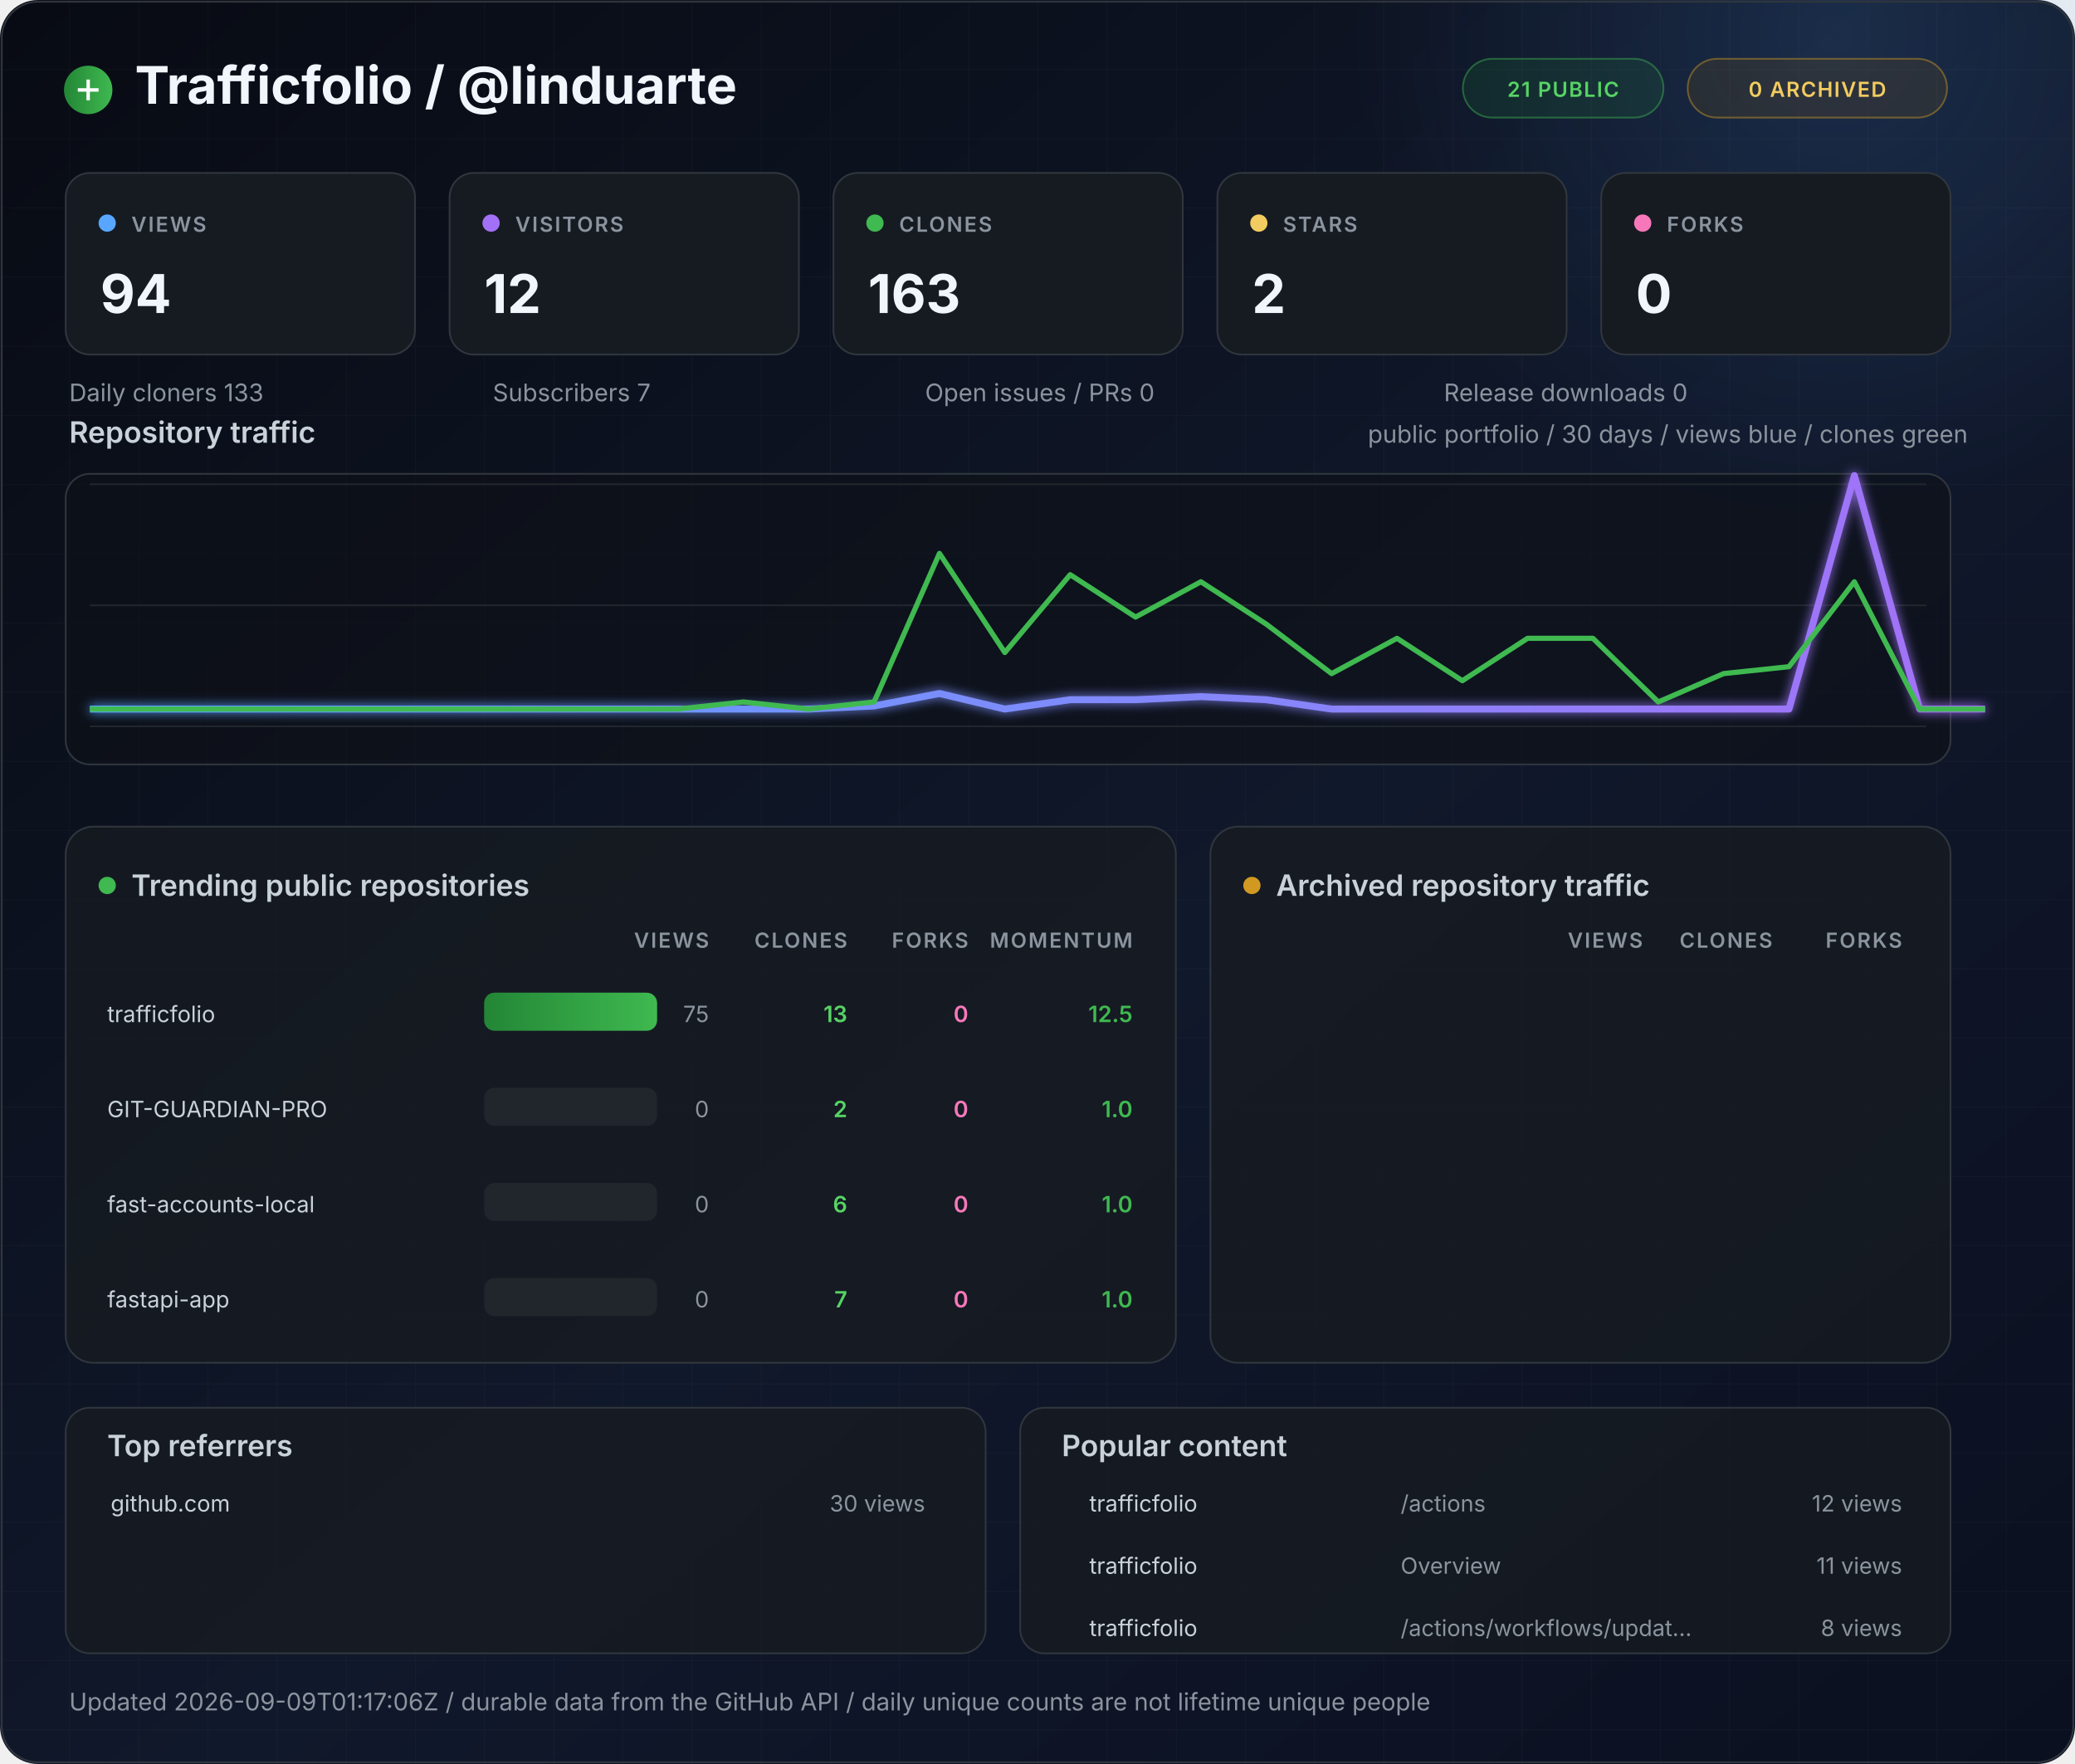
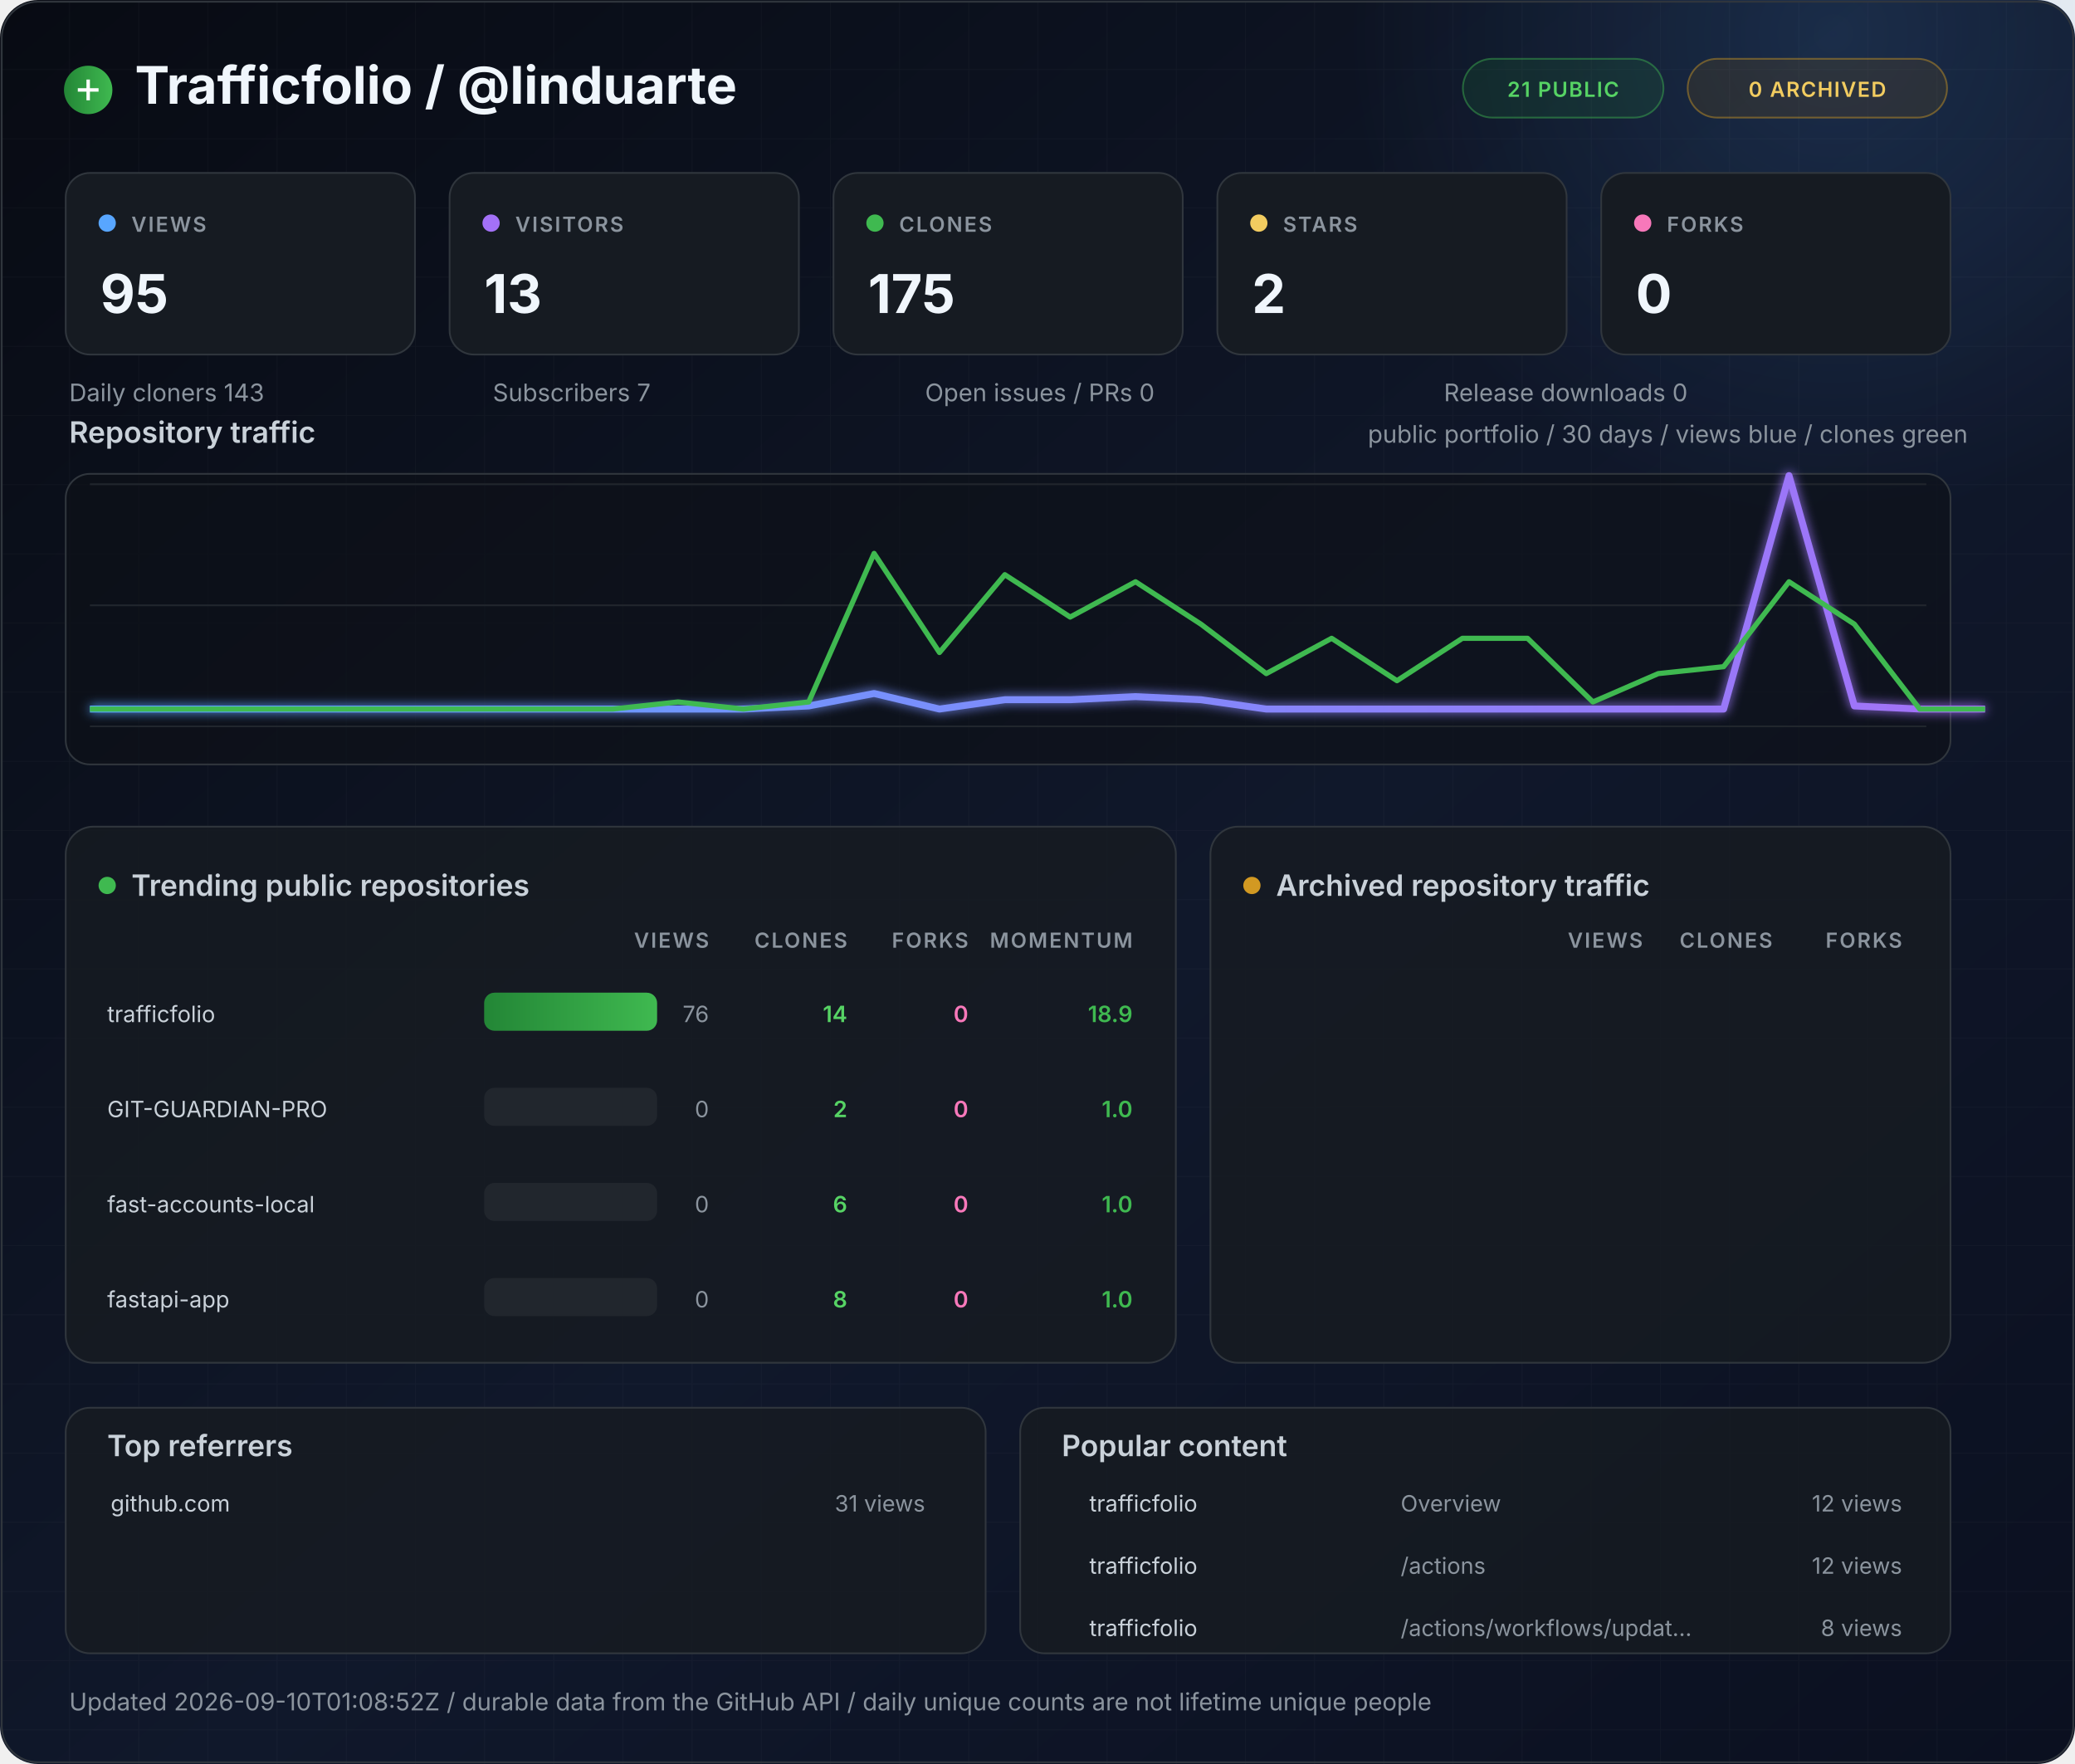
<svg xmlns="http://www.w3.org/2000/svg" width="1200" height="1020" viewBox="0 0 1200 1020" role="img" aria-label="Trafficfolio GitHub analytics dashboard for linduarte">
  <defs>
    <linearGradient id="bg" x1="0" y1="0" x2="1" y2="1">
      <stop stop-color="#080b13" />
      <stop offset=".55" stop-color="#10182b" />
      <stop offset="1" stop-color="#0b1020" />
    </linearGradient>
    <linearGradient id="line" x1="0" y1="0" x2="1" y2="0">
      <stop stop-color="#58a6ff" />
      <stop offset="1" stop-color="#a371f7" />
    </linearGradient>
    <linearGradient id="bar" x1="0" y1="0" x2="1" y2="0">
      <stop stop-color="#238636" />
      <stop offset="1" stop-color="#3fb950" />
    </linearGradient>
    <linearGradient id="archiveBar" x1="0" y1="0" x2="1" y2="0">
      <stop stop-color="#9e6a03" />
      <stop offset="1" stop-color="#f2cc60" />
    </linearGradient>
    <radialGradient id="ambient">
      <stop stop-color="#58a6ff" stop-opacity=".16" />
      <stop offset="1" stop-color="#58a6ff" stop-opacity="0" />
    </radialGradient>
    <pattern id="grid" width="40" height="40" patternUnits="userSpaceOnUse">
      <path d="M40 0H0V40" fill="none" stroke="#ffffff" stroke-opacity=".025" />
    </pattern>
    <filter id="glow">
      <feGaussianBlur stdDeviation="3" result="b" />
      <feMerge>
        <feMergeNode in="b" />
        <feMergeNode in="SourceGraphic" />
      </feMerge>
    </filter>
    <style>
    .title{font:750 30px -apple-system,BlinkMacSystemFont,"Segoe UI",sans-serif;fill:#f0f6fc}
    .subtitle{font:14px -apple-system,BlinkMacSystemFont,"Segoe UI",sans-serif;fill:#8b949e}
    .label{font:600 12px -apple-system,BlinkMacSystemFont,"Segoe UI",sans-serif;fill:#8b949e;letter-spacing:1px}
    .metric{font:700 31px -apple-system,BlinkMacSystemFont,"Segoe UI",sans-serif;fill:#f0f6fc}
    .section{font:600 17px -apple-system,BlinkMacSystemFont,"Segoe UI",sans-serif;fill:#c9d1d9}
    .repo,.value,.trend,.archive,.clone,.fork{font:13px -apple-system,BlinkMacSystemFont,"Segoe UI",sans-serif;fill:#c9d1d9}
    .value{fill:#8b949e} .trend{fill:#3fb950;font-weight:600} .archive{fill:#d29922}
    .clone{fill:#56d364;font-weight:600} .fork{fill:#f778ba;font-weight:600}
    .pill{font:600 12px -apple-system,BlinkMacSystemFont,"Segoe UI",sans-serif;letter-spacing:.7px}
  </style>
  </defs>
  <rect width="1200" height="1020" rx="22" fill="url(#bg)" />
  <rect width="1200" height="1020" rx="22" fill="url(#grid)" />
  <circle cx="1060" cy="20" r="280" fill="url(#ambient)" />
  <rect x="1" y="1" width="1198" height="1018" rx="21" fill="none" stroke="#30363d" />
  <circle cx="51" cy="52" r="14" fill="url(#bar)" />
  <path d="M45 52h12M51 46v12" stroke="#fff" stroke-width="2" />
  <text x="78" y="60" class="title">Trafficfolio / @linduarte</text>
  <rect x="846" y="34" width="116" height="34" rx="17" fill="#238636" fill-opacity=".16" stroke="#3fb950" stroke-opacity=".45" />
  <text x="904" y="56" text-anchor="middle" class="pill" fill="#56d364">21 PUBLIC</text>
  <rect x="976" y="34" width="150" height="34" rx="17" fill="#9e6a03" fill-opacity=".14" stroke="#d29922" stroke-opacity=".45" />
  <text x="1051" y="56" text-anchor="middle" class="pill" fill="#f2cc60">0 ARCHIVED</text>
  <rect x="38" y="100" width="202" height="105" rx="14" fill="#161b22" stroke="#30363d" />
  <circle cx="62" cy="129" r="5" fill="#58a6ff" />
  <text x="76" y="134" class="label">VIEWS</text>
-   <text x="58" y="181" class="metric">94</text>
+   <text x="58" y="181" class="metric">95</text>
  <rect x="260" y="100" width="202" height="105" rx="14" fill="#161b22" stroke="#30363d" />
  <circle cx="284" cy="129" r="5" fill="#a371f7" />
  <text x="298" y="134" class="label">VISITORS</text>
-   <text x="280" y="181" class="metric">12</text>
+   <text x="280" y="181" class="metric">13</text>
  <rect x="482" y="100" width="202" height="105" rx="14" fill="#161b22" stroke="#30363d" />
  <circle cx="506" cy="129" r="5" fill="#3fb950" />
  <text x="520" y="134" class="label">CLONES</text>
-   <text x="502" y="181" class="metric">163</text>
+   <text x="502" y="181" class="metric">175</text>
  <rect x="704" y="100" width="202" height="105" rx="14" fill="#161b22" stroke="#30363d" />
  <circle cx="728" cy="129" r="5" fill="#f2cc60" />
  <text x="742" y="134" class="label">STARS</text>
  <text x="724" y="181" class="metric">2</text>
  <rect x="926" y="100" width="202" height="105" rx="14" fill="#161b22" stroke="#30363d" />
  <circle cx="950" cy="129" r="5" fill="#f778ba" />
  <text x="964" y="134" class="label">FORKS</text>
  <text x="946" y="181" class="metric">0</text>
-   <text x="40" y="232" class="subtitle">Daily cloners 133</text>
+   <text x="40" y="232" class="subtitle">Daily cloners 143</text>
  <text x="285" y="232" class="subtitle">Subscribers 7</text>
  <text x="535" y="232" class="subtitle">Open issues / PRs 0</text>
  <text x="835" y="232" class="subtitle">Release downloads 0</text>
  <text x="40" y="256" class="section">Repository traffic</text>
  <text x="1138" y="256" text-anchor="end" class="subtitle">public portfolio / 30 days / views blue / clones green</text>
  <rect x="38" y="274" width="1090" height="168" rx="14" fill="#0d1117" fill-opacity=".62" stroke="#30363d" />
  <line x1="52" y1="420" x2="1114" y2="420" stroke="#21262d" />
  <line x1="52" y1="350" x2="1114" y2="350" stroke="#21262d" />
  <line x1="52" y1="280" x2="1114" y2="280" stroke="#21262d" />
-   <polyline points="52.0,410.0 89.8,410.0 127.6,410.0 165.4,410.0 203.2,410.0 241.0,410.0 278.8,410.0 316.6,410.0 354.3,410.0 392.1,410.0 429.9,410.0 467.7,410.0 505.5,408.2 543.3,401.0 581.1,410.0 618.9,404.6 656.7,404.6 694.5,402.8 732.3,404.6 770.1,410.0 807.9,410.0 845.7,410.0 883.4,410.0 921.2,410.0 959.0,410.0 996.8,410.0 1034.6,410.0 1072.4,275.0 1110.2,410.0 1148.0,410.0" fill="none" stroke="url(#line)" stroke-width="4" stroke-linejoin="round" filter="url(#glow)" />
-   <polyline points="52.0,410.0 89.8,410.0 127.6,410.0 165.4,410.0 203.2,410.0 241.0,410.0 278.8,410.0 316.6,410.0 354.3,410.0 392.1,410.0 429.9,405.9 467.7,410.0 505.5,405.9 543.3,320.0 581.1,377.3 618.9,332.3 656.7,356.8 694.5,336.4 732.3,360.9 770.1,389.5 807.9,369.1 845.7,393.6 883.4,369.1 921.2,369.1 959.0,405.9 996.8,389.5 1034.6,385.5 1072.4,336.4 1110.2,410.0 1148.0,410.0" fill="none" stroke="#3fb950" stroke-width="3" stroke-linejoin="round" />
+   <polyline points="52.0,410.0 89.8,410.0 127.6,410.0 165.4,410.0 203.2,410.0 241.0,410.0 278.8,410.0 316.6,410.0 354.3,410.0 392.1,410.0 429.9,410.0 467.7,408.2 505.5,401.0 543.3,410.0 581.1,404.6 618.9,404.6 656.7,402.8 694.5,404.6 732.3,410.0 770.1,410.0 807.9,410.0 845.7,410.0 883.4,410.0 921.2,410.0 959.0,410.0 996.8,410.0 1034.6,275.0 1072.4,408.2 1110.2,410.0 1148.0,410.0" fill="none" stroke="url(#line)" stroke-width="4" stroke-linejoin="round" filter="url(#glow)" />
+   <polyline points="52.0,410.0 89.8,410.0 127.6,410.0 165.4,410.0 203.2,410.0 241.0,410.0 278.8,410.0 316.6,410.0 354.3,410.0 392.1,405.9 429.9,410.0 467.7,405.9 505.5,320.0 543.3,377.3 581.1,332.3 618.9,356.8 656.7,336.4 694.5,360.9 732.3,389.5 770.1,369.1 807.9,393.6 845.7,369.1 883.4,369.1 921.2,405.9 959.0,389.5 996.8,385.5 1034.6,336.4 1072.4,360.9 1110.2,410.0 1148.0,410.0" fill="none" stroke="#3fb950" stroke-width="3" stroke-linejoin="round" />
  <rect x="38" y="478" width="642" height="310" rx="16" fill="#161b22" fill-opacity=".82" stroke="#30363d" />
  <circle cx="62" cy="512" r="5" fill="#3fb950" />
  <text x="76" y="518" class="section">Trending public repositories</text>
  <text x="410" y="548" text-anchor="end" class="label">VIEWS</text>
  <text x="490" y="548" text-anchor="end" class="label">CLONES</text>
  <text x="560" y="548" text-anchor="end" class="label">FORKS</text>
  <text x="655" y="548" text-anchor="end" class="label">MOMENTUM</text>
  <text x="62" y="591" class="repo">trafficfolio</text>
  <rect x="280" y="574" width="100" height="22" rx="6" fill="#21262d" />
  <rect x="280" y="574" width="100" height="22" rx="6" fill="url(#bar)" />
-   <text x="410" y="591" text-anchor="end" class="value">75</text>
-   <text x="490" y="591" text-anchor="end" class="clone">13</text>
+   <text x="410" y="591" text-anchor="end" class="value">76</text>
+   <text x="490" y="591" text-anchor="end" class="clone">14</text>
  <text x="560" y="591" text-anchor="end" class="fork">0</text>
-   <text x="655" y="591" text-anchor="end" class="trend">12.5</text>
+   <text x="655" y="591" text-anchor="end" class="trend">18.9</text>
  <text x="62" y="646" class="repo">GIT-GUARDIAN-PRO</text>
  <rect x="280" y="629" width="100" height="22" rx="6" fill="#21262d" />
  <rect x="280" y="629" width="0" height="22" rx="6" fill="url(#bar)" />
  <text x="410" y="646" text-anchor="end" class="value">0</text>
  <text x="490" y="646" text-anchor="end" class="clone">2</text>
  <text x="560" y="646" text-anchor="end" class="fork">0</text>
  <text x="655" y="646" text-anchor="end" class="trend">1.0</text>
  <text x="62" y="701" class="repo">fast-accounts-local</text>
  <rect x="280" y="684" width="100" height="22" rx="6" fill="#21262d" />
  <rect x="280" y="684" width="0" height="22" rx="6" fill="url(#bar)" />
  <text x="410" y="701" text-anchor="end" class="value">0</text>
  <text x="490" y="701" text-anchor="end" class="clone">6</text>
  <text x="560" y="701" text-anchor="end" class="fork">0</text>
  <text x="655" y="701" text-anchor="end" class="trend">1.0</text>
  <text x="62" y="756" class="repo">fastapi-app</text>
  <rect x="280" y="739" width="100" height="22" rx="6" fill="#21262d" />
  <rect x="280" y="739" width="0" height="22" rx="6" fill="url(#bar)" />
  <text x="410" y="756" text-anchor="end" class="value">0</text>
-   <text x="490" y="756" text-anchor="end" class="clone">7</text>
+   <text x="490" y="756" text-anchor="end" class="clone">8</text>
  <text x="560" y="756" text-anchor="end" class="fork">0</text>
  <text x="655" y="756" text-anchor="end" class="trend">1.0</text>
  <rect x="700" y="478" width="428" height="310" rx="16" fill="#161b22" fill-opacity=".82" stroke="#30363d" />
  <circle cx="724" cy="512" r="5" fill="#d29922" />
  <text x="738" y="518" class="section">Archived repository traffic</text>
  <text x="950" y="548" text-anchor="end" class="label">VIEWS</text>
  <text x="1025" y="548" text-anchor="end" class="label">CLONES</text>
  <text x="1100" y="548" text-anchor="end" class="label">FORKS</text>
  <rect x="38" y="814" width="532" height="142" rx="14" fill="#161b22" fill-opacity=".82" stroke="#30363d" />
  <text x="62" y="842" class="section">Top referrers</text>
  <text x="64" y="874" class="repo">github.com</text>
-   <text x="535" y="874" text-anchor="end" class="value">30 views</text>
+   <text x="535" y="874" text-anchor="end" class="value">31 views</text>
  <rect x="590" y="814" width="538" height="142" rx="14" fill="#161b22" fill-opacity=".82" stroke="#30363d" />
  <text x="614" y="842" class="section">Popular content</text>
  <text x="630" y="874" class="repo">trafficfolio</text>
-   <text x="810" y="874" class="value">/actions</text>
+   <text x="810" y="874" class="value">Overview</text>
  <text x="1100" y="874" text-anchor="end" class="value">12 views</text>
  <text x="630" y="910" class="repo">trafficfolio</text>
-   <text x="810" y="910" class="value">Overview</text>
-   <text x="1100" y="910" text-anchor="end" class="value">11 views</text>
+   <text x="810" y="910" class="value">/actions</text>
+   <text x="1100" y="910" text-anchor="end" class="value">12 views</text>
  <text x="630" y="946" class="repo">trafficfolio</text>
  <text x="810" y="946" class="value">/actions/workflows/updat...</text>
  <text x="1100" y="946" text-anchor="end" class="value">8 views</text>
-   <text x="40" y="989" class="subtitle">Updated 2026-09-09T01:17:06Z / durable data from the GitHub API / daily unique counts are not lifetime unique people</text>
+   <text x="40" y="989" class="subtitle">Updated 2026-09-10T01:08:52Z / durable data from the GitHub API / daily unique counts are not lifetime unique people</text>
</svg>
